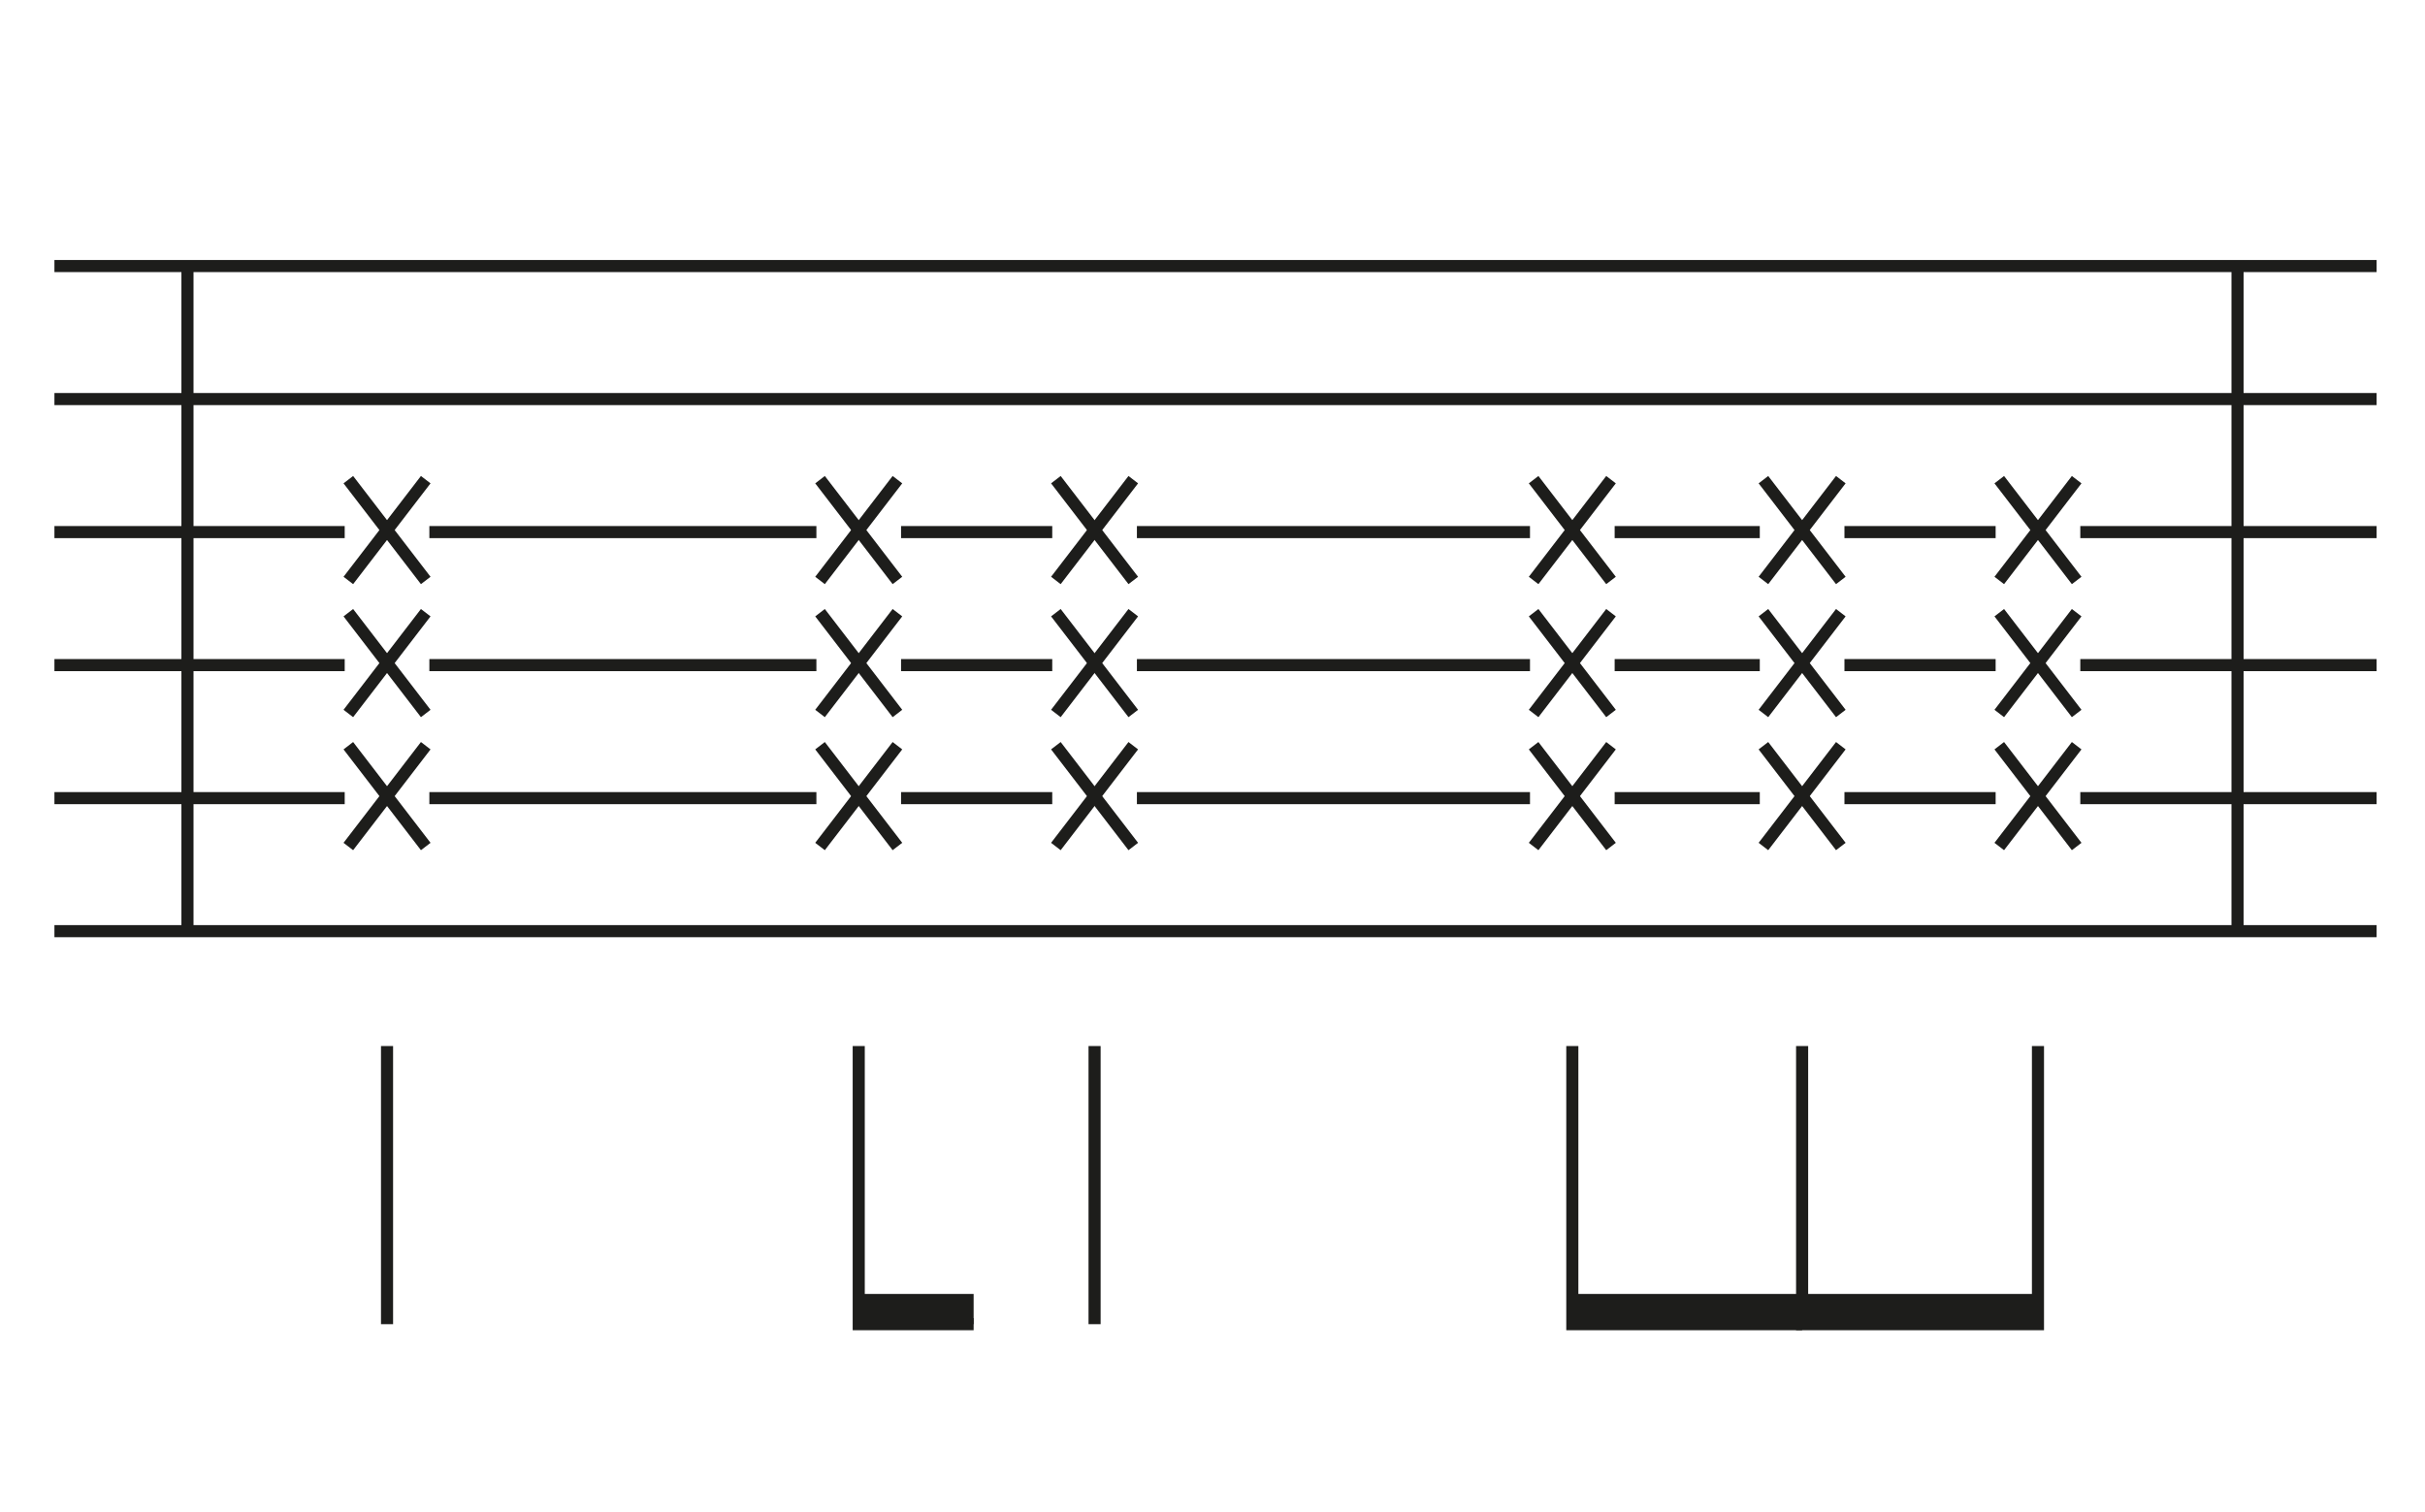
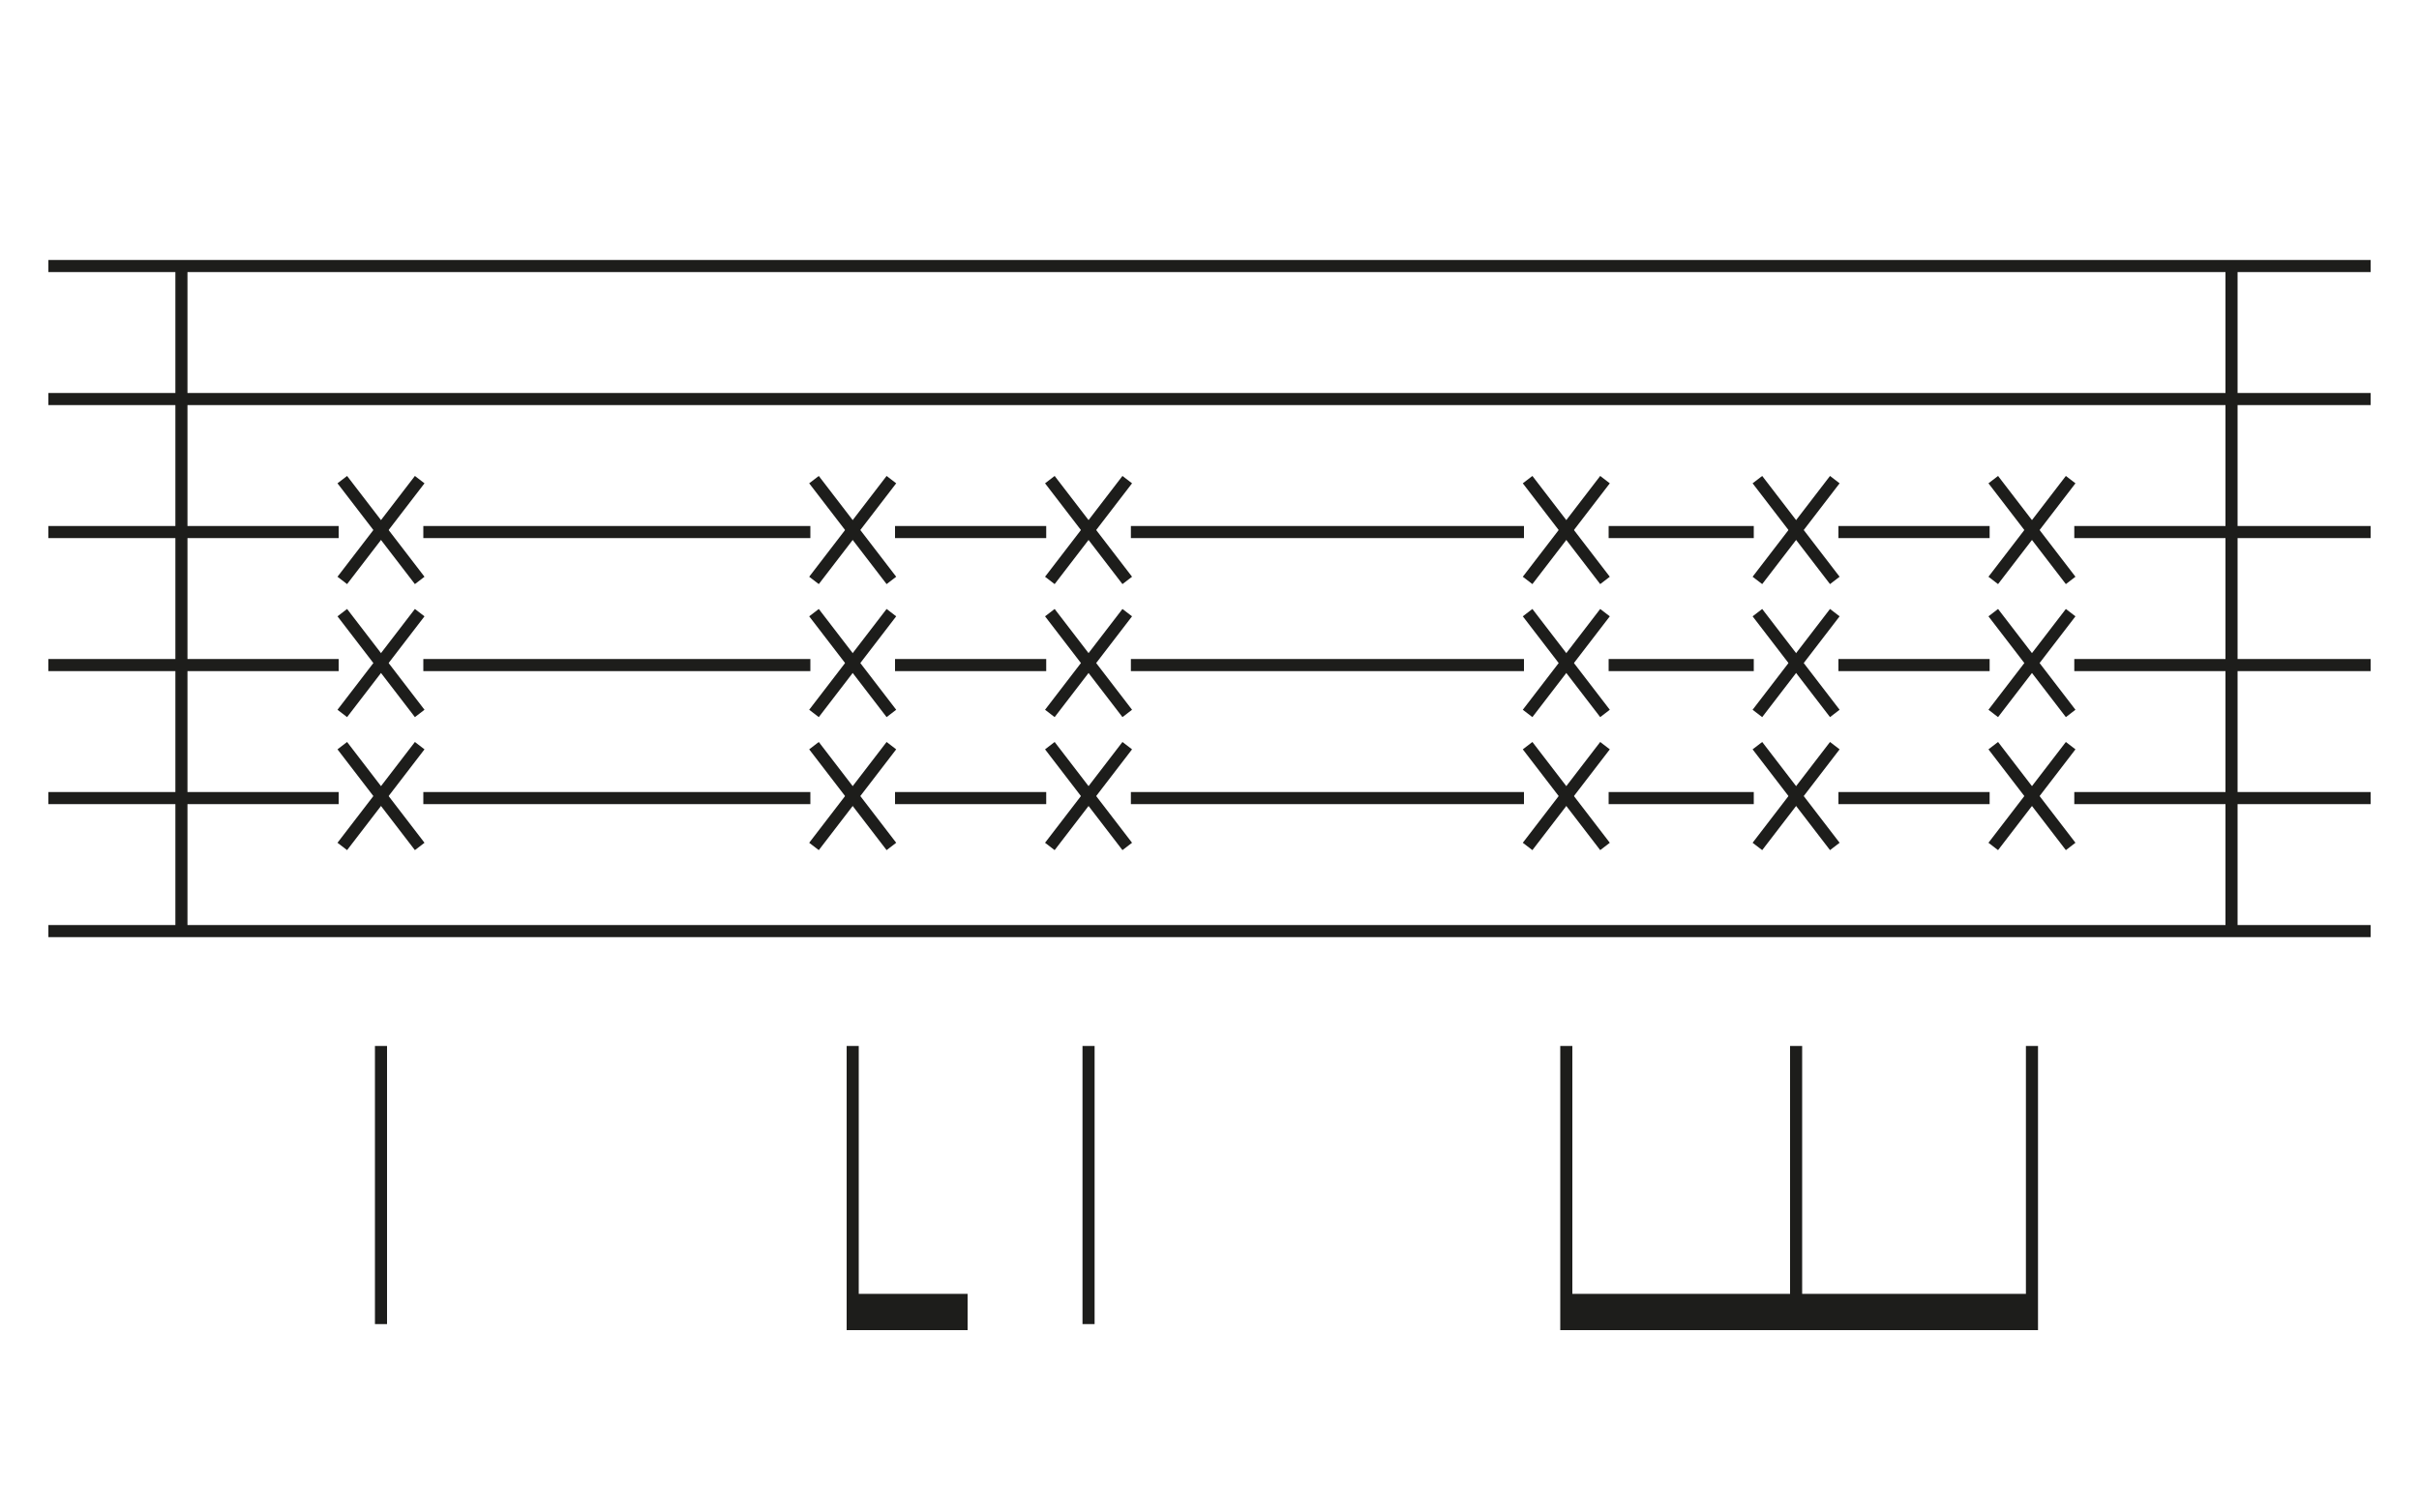
- <svg xmlns="http://www.w3.org/2000/svg" id="Layer_1" data-name="Layer 1" width="401" height="250" viewBox="0 0 401 250">
+ <svg xmlns="http://www.w3.org/2000/svg" id="Layer_1" data-name="Layer 1" viewBox="0 0 400 250">
  <defs>
    <style>.cls-1{fill:none;stroke:#1d1d1b;stroke-width:2px;}.cls-2{fill:#1d1d1b;}</style>
  </defs>
-   <line class="cls-1" x1="9" y1="44" x2="393" y2="44" />
-   <line class="cls-1" x1="9" y1="66" x2="393" y2="66" />
-   <line class="cls-1" x1="135" y1="88" x2="71" y2="88" />
-   <line class="cls-1" x1="253" y1="88" x2="188" y2="88" />
-   <line class="cls-1" x1="330" y1="88" x2="305" y2="88" />
-   <line class="cls-1" x1="393" y1="88" x2="344" y2="88" />
-   <line class="cls-1" x1="291" y1="88" x2="267" y2="88" />
-   <line class="cls-1" x1="174" y1="88" x2="149" y2="88" />
-   <line class="cls-1" x1="57" y1="88" x2="9" y2="88" />
-   <line class="cls-1" x1="135" y1="110" x2="71" y2="110" />
-   <line class="cls-1" x1="253" y1="110" x2="188" y2="110" />
-   <line class="cls-1" x1="330" y1="110" x2="305" y2="110" />
-   <line class="cls-1" x1="393" y1="110" x2="344" y2="110" />
-   <line class="cls-1" x1="291" y1="110" x2="267" y2="110" />
-   <line class="cls-1" x1="174" y1="110" x2="149" y2="110" />
-   <line class="cls-1" x1="57" y1="110" x2="9" y2="110" />
-   <line class="cls-1" x1="135" y1="132" x2="71" y2="132" />
-   <line class="cls-1" x1="253" y1="132" x2="188" y2="132" />
-   <line class="cls-1" x1="330" y1="132" x2="305" y2="132" />
-   <line class="cls-1" x1="393" y1="132" x2="344" y2="132" />
-   <line class="cls-1" x1="291" y1="132" x2="267" y2="132" />
-   <line class="cls-1" x1="174" y1="132" x2="149" y2="132" />
-   <line class="cls-1" x1="57" y1="132" x2="9" y2="132" />
-   <line class="cls-1" x1="9" y1="154" x2="393" y2="154" />
-   <line class="cls-1" x1="57.6" y1="79.33" x2="70.4" y2="96" />
-   <line class="cls-1" x1="70.4" y1="79.33" x2="57.6" y2="96" />
-   <line class="cls-1" x1="57.6" y1="101.33" x2="70.4" y2="118" />
-   <line class="cls-1" x1="70.4" y1="101.33" x2="57.6" y2="118" />
-   <line class="cls-1" x1="57.6" y1="123.33" x2="70.4" y2="140" />
-   <line class="cls-1" x1="70.4" y1="123.33" x2="57.6" y2="140" />
-   <line class="cls-1" x1="135.6" y1="79.33" x2="148.4" y2="96" />
-   <line class="cls-1" x1="148.4" y1="79.33" x2="135.6" y2="96" />
-   <line class="cls-1" x1="135.6" y1="101.33" x2="148.4" y2="118" />
-   <line class="cls-1" x1="148.4" y1="101.33" x2="135.6" y2="118" />
-   <line class="cls-1" x1="135.6" y1="123.33" x2="148.4" y2="140" />
-   <line class="cls-1" x1="148.4" y1="123.33" x2="135.6" y2="140" />
-   <line class="cls-1" x1="174.6" y1="79.33" x2="187.4" y2="96" />
-   <line class="cls-1" x1="187.4" y1="79.33" x2="174.6" y2="96" />
-   <line class="cls-1" x1="174.6" y1="101.33" x2="187.4" y2="118" />
-   <line class="cls-1" x1="187.4" y1="101.33" x2="174.6" y2="118" />
-   <line class="cls-1" x1="174.6" y1="123.33" x2="187.4" y2="140" />
-   <line class="cls-1" x1="187.4" y1="123.33" x2="174.6" y2="140" />
-   <line class="cls-1" x1="253.6" y1="79.33" x2="266.4" y2="96" />
-   <line class="cls-1" x1="266.4" y1="79.33" x2="253.6" y2="96" />
-   <line class="cls-1" x1="253.6" y1="101.33" x2="266.4" y2="118" />
-   <line class="cls-1" x1="266.4" y1="101.33" x2="253.6" y2="118" />
-   <line class="cls-1" x1="253.6" y1="123.33" x2="266.4" y2="140" />
-   <line class="cls-1" x1="266.4" y1="123.33" x2="253.6" y2="140" />
-   <line class="cls-1" x1="291.6" y1="79.33" x2="304.4" y2="96" />
-   <line class="cls-1" x1="304.4" y1="79.33" x2="291.6" y2="96" />
-   <line class="cls-1" x1="291.6" y1="101.33" x2="304.4" y2="118" />
-   <line class="cls-1" x1="304.4" y1="101.33" x2="291.6" y2="118" />
-   <line class="cls-1" x1="291.6" y1="123.33" x2="304.4" y2="140" />
-   <line class="cls-1" x1="304.4" y1="123.33" x2="291.6" y2="140" />
-   <line class="cls-1" x1="330.6" y1="79.33" x2="343.4" y2="96" />
-   <line class="cls-1" x1="343.4" y1="79.33" x2="330.6" y2="96" />
-   <line class="cls-1" x1="330.6" y1="101.33" x2="343.4" y2="118" />
-   <line class="cls-1" x1="343.4" y1="101.33" x2="330.6" y2="118" />
-   <line class="cls-1" x1="330.6" y1="123.33" x2="343.4" y2="140" />
-   <line class="cls-1" x1="343.4" y1="123.33" x2="330.6" y2="140" />
-   <line class="cls-1" x1="181" y1="173" x2="181" y2="219" />
-   <line class="cls-1" x1="64" y1="173" x2="64" y2="219" />
-   <polyline class="cls-1" points="142 173 142 219 161 219" />
-   <polyline class="cls-1" points="260 173 260 219 298 219" />
-   <polyline class="cls-1" points="298 173 298 219 337 219 337 173" />
-   <rect class="cls-2" x="142" y="214" width="19" height="5" />
-   <rect class="cls-2" x="260" y="214" width="38" height="5" />
-   <rect class="cls-2" x="298" y="214" width="39" height="5" />
-   <line class="cls-1" x1="31" y1="44" x2="31" y2="154" />
-   <line class="cls-1" x1="370" y1="44" x2="370" y2="154" />
+   <line class="cls-1" x1="8" y1="44" x2="392" y2="44" />
+   <line class="cls-1" x1="8" y1="66" x2="392" y2="66" />
+   <line class="cls-1" x1="134" y1="88" x2="70" y2="88" />
+   <line class="cls-1" x1="252" y1="88" x2="187" y2="88" />
+   <line class="cls-1" x1="329" y1="88" x2="304" y2="88" />
+   <line class="cls-1" x1="392" y1="88" x2="343" y2="88" />
+   <line class="cls-1" x1="290" y1="88" x2="266" y2="88" />
+   <line class="cls-1" x1="173" y1="88" x2="148" y2="88" />
+   <line class="cls-1" x1="56" y1="88" x2="8" y2="88" />
+   <line class="cls-1" x1="134" y1="110" x2="70" y2="110" />
+   <line class="cls-1" x1="252" y1="110" x2="187" y2="110" />
+   <line class="cls-1" x1="329" y1="110" x2="304" y2="110" />
+   <line class="cls-1" x1="392" y1="110" x2="343" y2="110" />
+   <line class="cls-1" x1="290" y1="110" x2="266" y2="110" />
+   <line class="cls-1" x1="173" y1="110" x2="148" y2="110" />
+   <line class="cls-1" x1="56" y1="110" x2="8" y2="110" />
+   <line class="cls-1" x1="134" y1="132" x2="70" y2="132" />
+   <line class="cls-1" x1="252" y1="132" x2="187" y2="132" />
+   <line class="cls-1" x1="329" y1="132" x2="304" y2="132" />
+   <line class="cls-1" x1="392" y1="132" x2="343" y2="132" />
+   <line class="cls-1" x1="290" y1="132" x2="266" y2="132" />
+   <line class="cls-1" x1="173" y1="132" x2="148" y2="132" />
+   <line class="cls-1" x1="56" y1="132" x2="8" y2="132" />
+   <line class="cls-1" x1="8" y1="154" x2="392" y2="154" />
+   <line class="cls-1" x1="56.6" y1="79.33" x2="69.4" y2="96" />
+   <line class="cls-1" x1="69.4" y1="79.33" x2="56.6" y2="96" />
+   <line class="cls-1" x1="56.6" y1="101.33" x2="69.4" y2="118" />
+   <line class="cls-1" x1="69.4" y1="101.33" x2="56.6" y2="118" />
+   <line class="cls-1" x1="56.6" y1="123.33" x2="69.4" y2="140" />
+   <line class="cls-1" x1="69.4" y1="123.33" x2="56.6" y2="140" />
+   <line class="cls-1" x1="134.6" y1="79.33" x2="147.4" y2="96" />
+   <line class="cls-1" x1="147.4" y1="79.33" x2="134.6" y2="96" />
+   <line class="cls-1" x1="134.6" y1="101.33" x2="147.4" y2="118" />
+   <line class="cls-1" x1="147.4" y1="101.33" x2="134.6" y2="118" />
+   <line class="cls-1" x1="134.6" y1="123.33" x2="147.4" y2="140" />
+   <line class="cls-1" x1="147.4" y1="123.33" x2="134.6" y2="140" />
+   <line class="cls-1" x1="173.6" y1="79.33" x2="186.4" y2="96" />
+   <line class="cls-1" x1="186.4" y1="79.33" x2="173.6" y2="96" />
+   <line class="cls-1" x1="173.6" y1="101.33" x2="186.4" y2="118" />
+   <line class="cls-1" x1="186.4" y1="101.33" x2="173.6" y2="118" />
+   <line class="cls-1" x1="173.6" y1="123.33" x2="186.4" y2="140" />
+   <line class="cls-1" x1="186.4" y1="123.33" x2="173.6" y2="140" />
+   <line class="cls-1" x1="252.6" y1="79.33" x2="265.4" y2="96" />
+   <line class="cls-1" x1="265.4" y1="79.33" x2="252.6" y2="96" />
+   <line class="cls-1" x1="252.6" y1="101.33" x2="265.4" y2="118" />
+   <line class="cls-1" x1="265.4" y1="101.33" x2="252.6" y2="118" />
+   <line class="cls-1" x1="252.6" y1="123.33" x2="265.4" y2="140" />
+   <line class="cls-1" x1="265.4" y1="123.33" x2="252.6" y2="140" />
+   <line class="cls-1" x1="290.6" y1="79.33" x2="303.4" y2="96" />
+   <line class="cls-1" x1="303.4" y1="79.33" x2="290.6" y2="96" />
+   <line class="cls-1" x1="290.6" y1="101.33" x2="303.4" y2="118" />
+   <line class="cls-1" x1="303.4" y1="101.33" x2="290.6" y2="118" />
+   <line class="cls-1" x1="290.6" y1="123.33" x2="303.4" y2="140" />
+   <line class="cls-1" x1="303.4" y1="123.33" x2="290.6" y2="140" />
+   <line class="cls-1" x1="329.6" y1="79.33" x2="342.4" y2="96" />
+   <line class="cls-1" x1="342.4" y1="79.33" x2="329.6" y2="96" />
+   <line class="cls-1" x1="329.6" y1="101.33" x2="342.4" y2="118" />
+   <line class="cls-1" x1="342.4" y1="101.33" x2="329.6" y2="118" />
+   <line class="cls-1" x1="329.6" y1="123.33" x2="342.4" y2="140" />
+   <line class="cls-1" x1="342.4" y1="123.33" x2="329.6" y2="140" />
+   <line class="cls-1" x1="180" y1="173" x2="180" y2="219" />
+   <line class="cls-1" x1="63" y1="173" x2="63" y2="219" />
+   <polyline class="cls-1" points="141 173 141 219 160 219" />
+   <polyline class="cls-1" points="259 173 259 219 297 219" />
+   <polyline class="cls-1" points="297 173 297 219 336 219 336 173" />
+   <rect class="cls-2" x="141" y="214" width="19" height="5" />
+   <rect class="cls-2" x="259" y="214" width="38" height="5" />
+   <rect class="cls-2" x="297" y="214" width="39" height="5" />
+   <line class="cls-1" x1="30" y1="44" x2="30" y2="154" />
+   <line class="cls-1" x1="369" y1="44" x2="369" y2="154" />
</svg>
